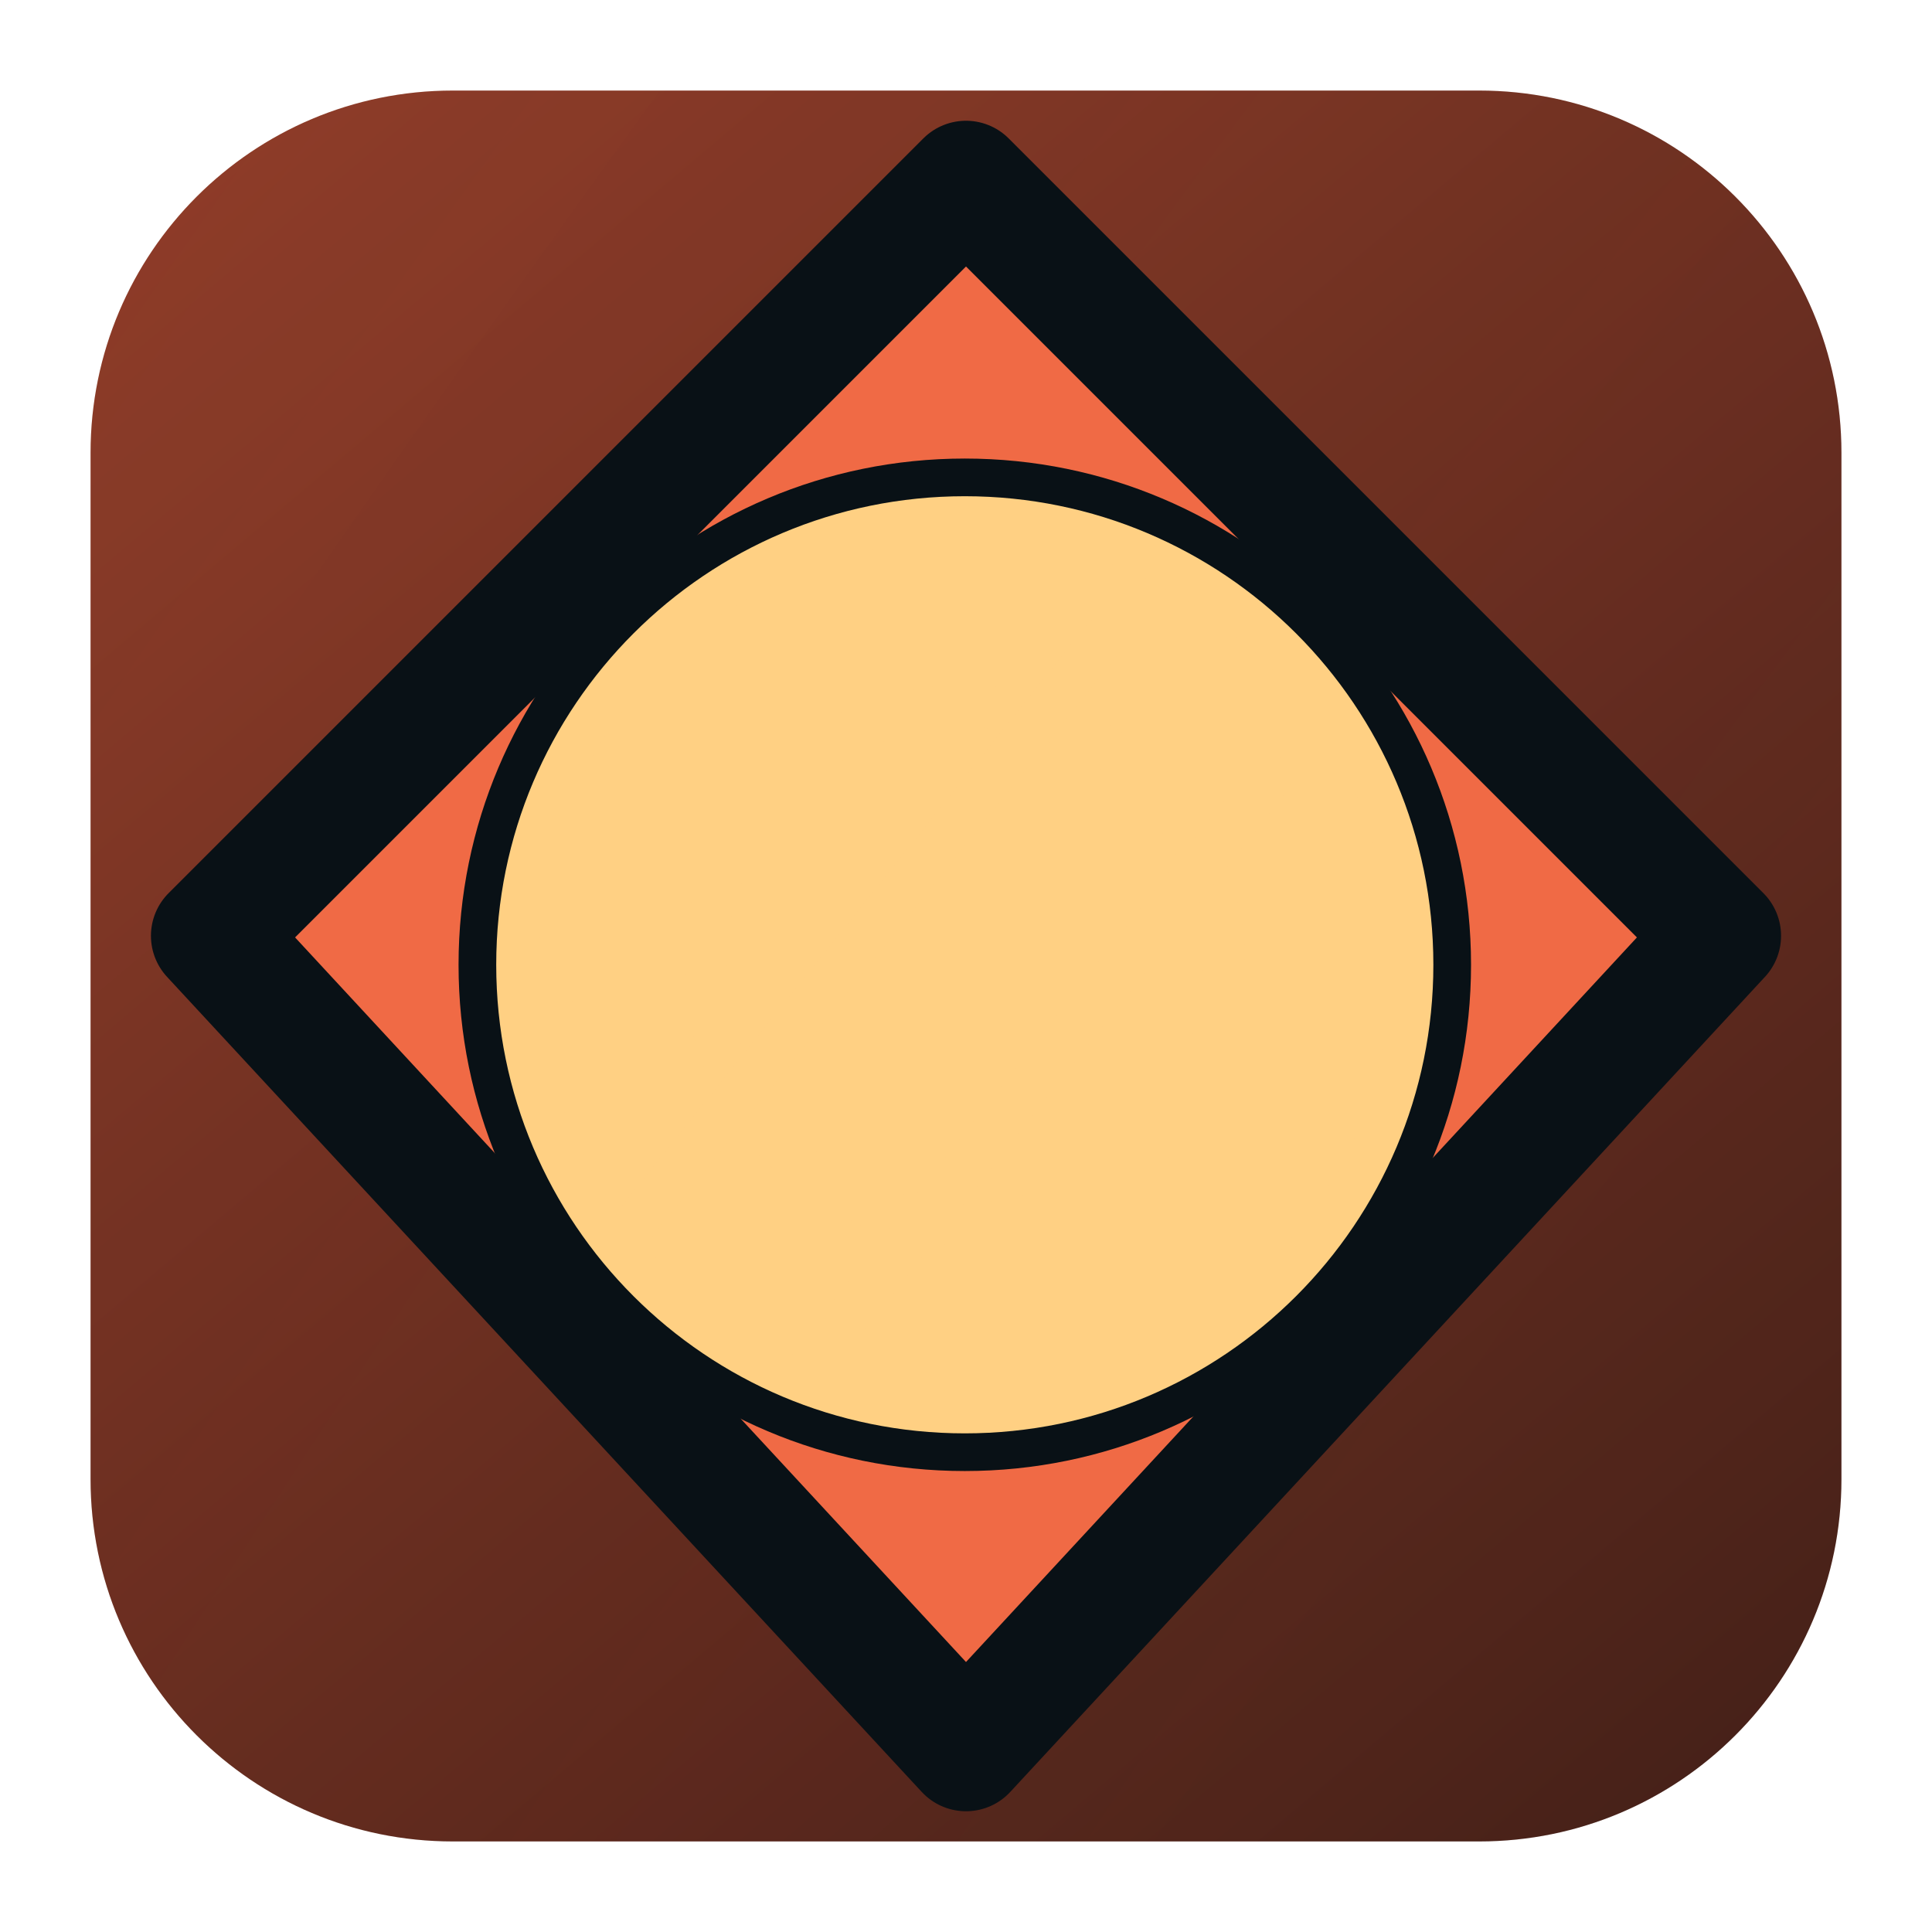
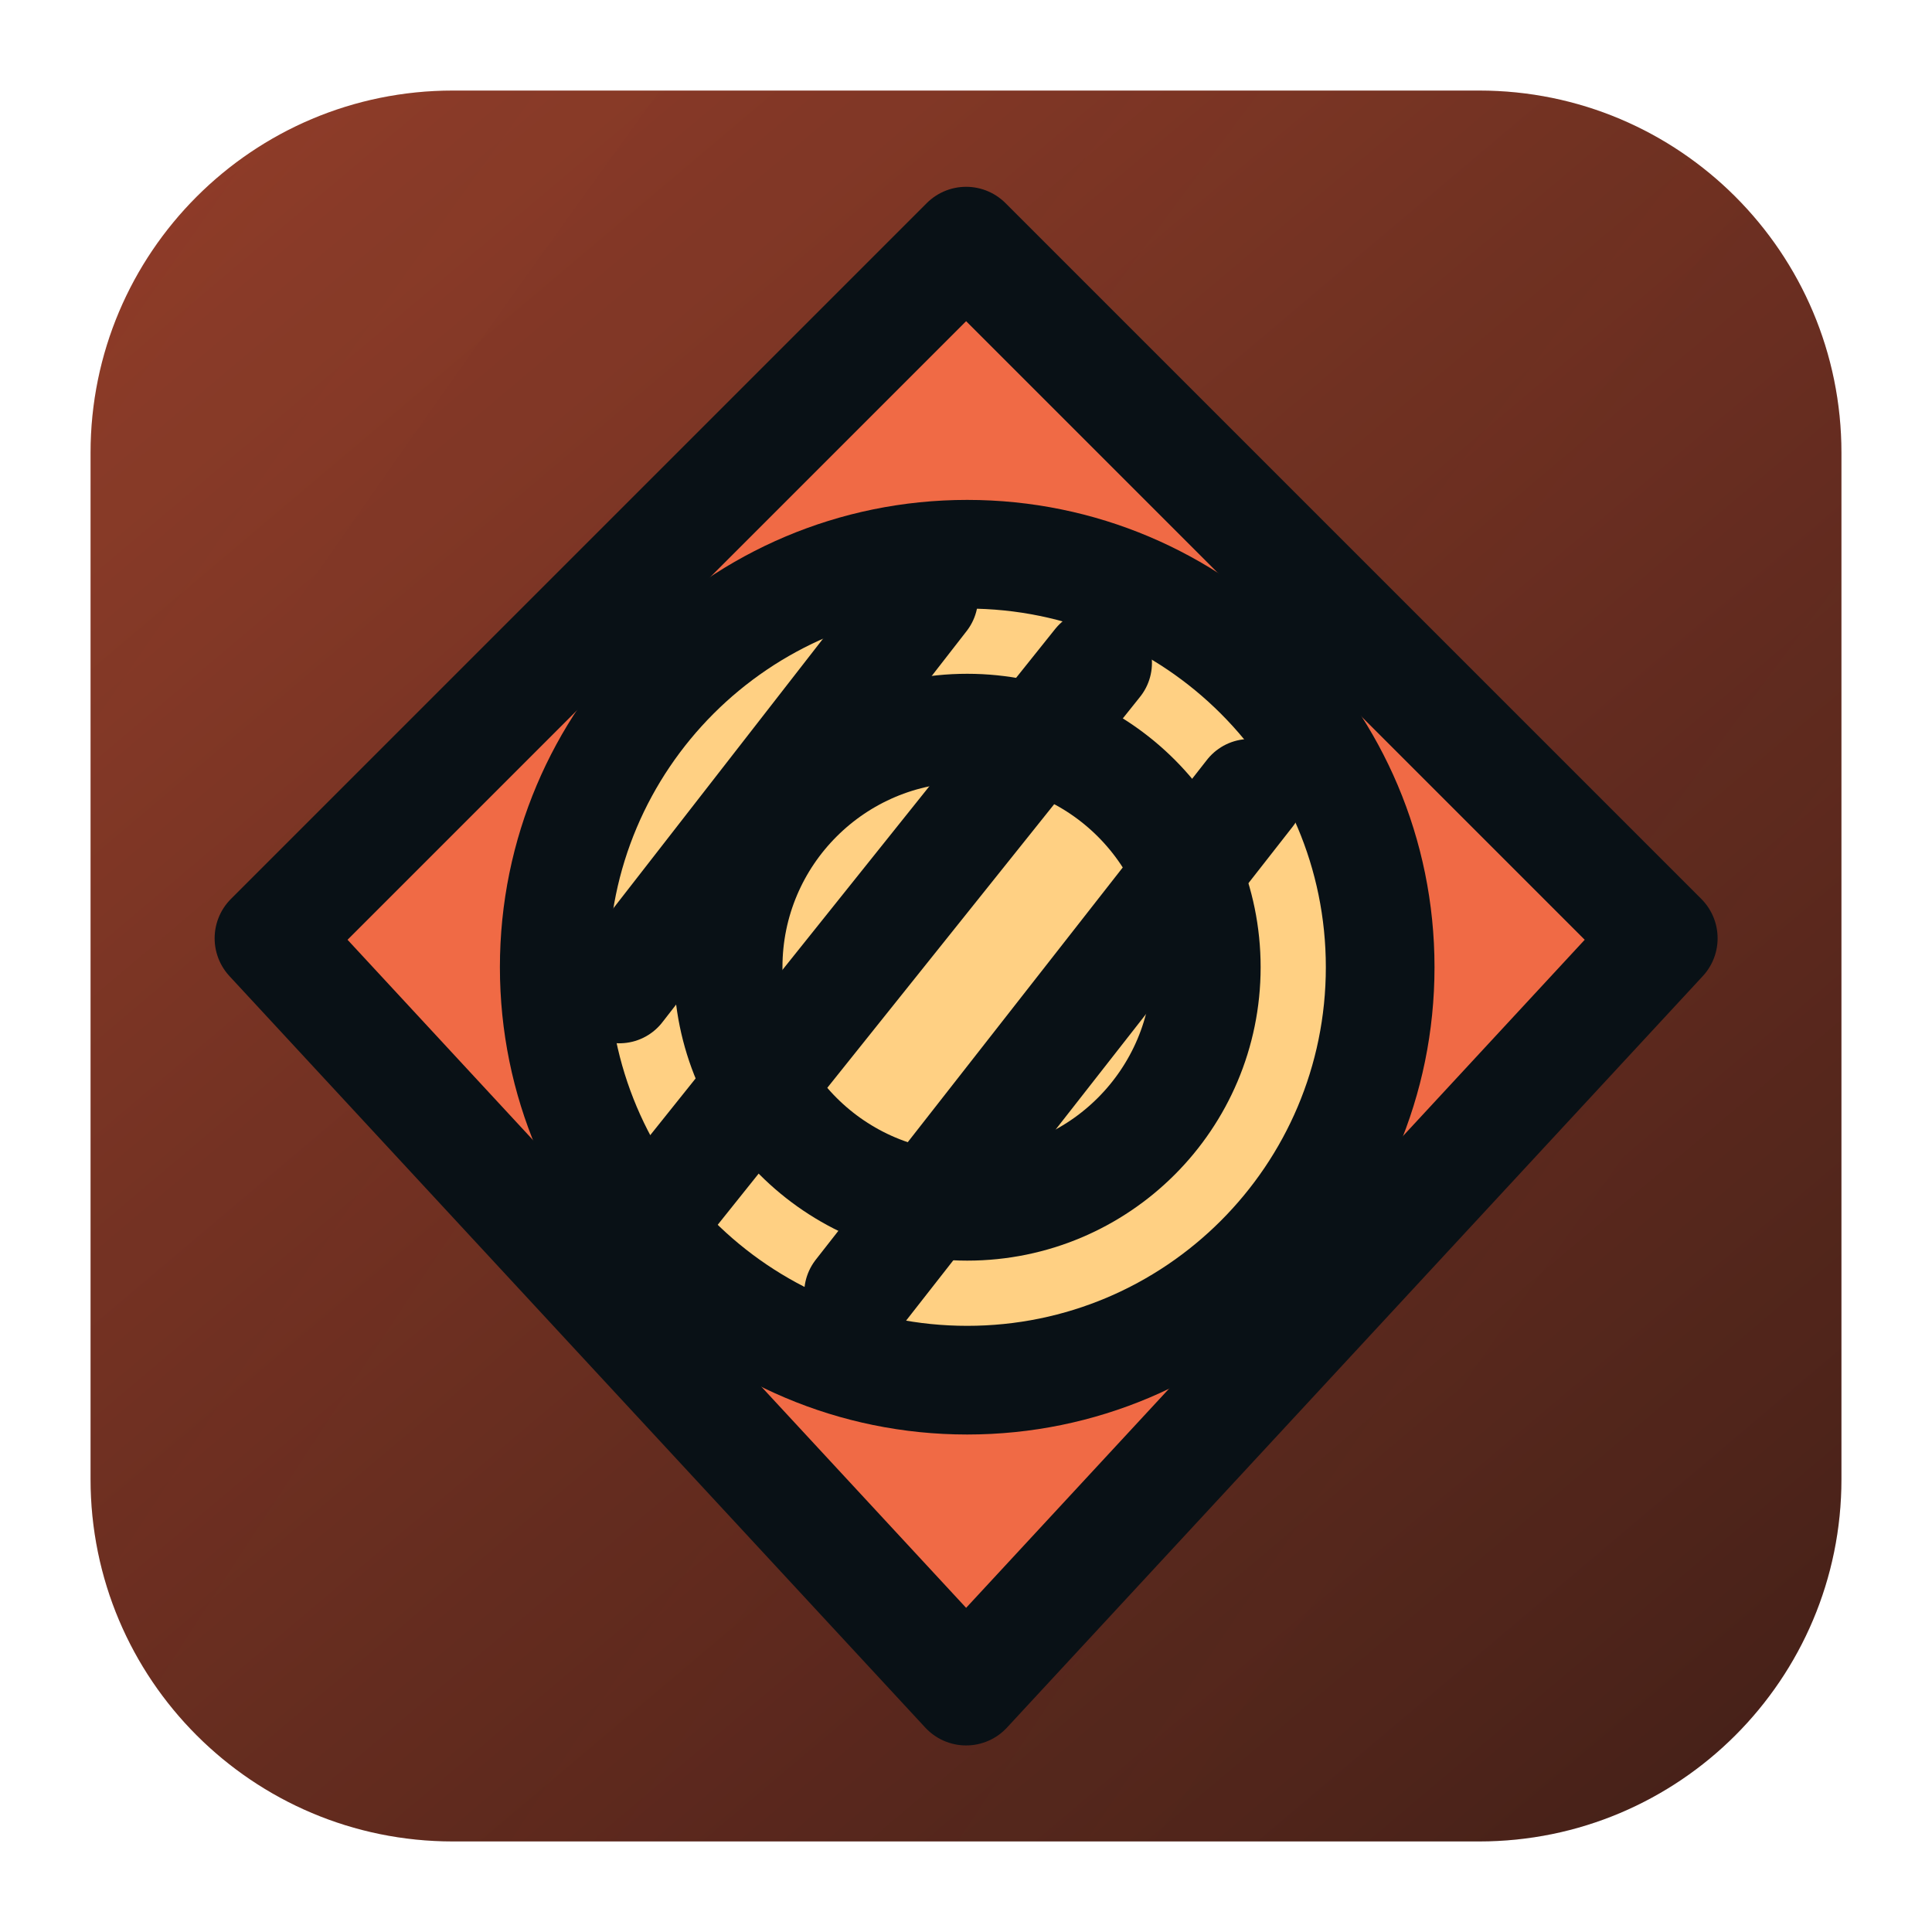
<svg xmlns="http://www.w3.org/2000/svg" viewBox="0 0 64 64" data-icon-canvas="full" data-icon-style="warrior-block" data-icon-kind="status" data-icon-key="bear-status-feral-aftershock">
  <defs>
    <linearGradient id="bg" x1="8" y1="4" x2="57" y2="62" gradientUnits="userSpaceOnUse">
      <stop stop-color="#873725" />
      <stop offset="1" stop-color="#351713" />
    </linearGradient>
    <radialGradient id="glow" cx="0" cy="0" r="1" gradientTransform="translate(23 18) rotate(48) scale(38)">
      <stop stop-color="#ffd083" stop-opacity=".3" />
      <stop offset="1" stop-color="#f06a45" stop-opacity="0" />
    </radialGradient>
  </defs>
  <rect x="3" y="3" width="58" height="58" rx="12" fill="url(#bg)" />
  <rect x="3" y="3" width="58" height="58" rx="12" fill="url(#glow)" />
-   <g data-icon-layer="core" fill="#f06a45" stroke="#091116" stroke-width="4" stroke-linejoin="round">
+   <g data-icon-layer="core" transform="translate(2.5 2.5) scale(.922)" fill="#f06a45" fill-opacity="1" stroke="#091116" stroke-width="4" stroke-linejoin="round">
    <path d="M32 6 57 31 32 58 7 31Z" />
  </g>
-   <g data-icon-layer="symbol-outline" transform="translate(7 7) scale(.78)" fill="#ffd083" stroke="#091116" stroke-width="5" stroke-linecap="round" stroke-linejoin="round">
-     <circle cx="32" cy="32" r="19" />
-     <circle cx="32" cy="32" r="11" />
-     <path d="M18 43l20-25m-11 29 18-23m-29 9 14-18" />
-   </g>
-   <g data-icon-layer="highlight" transform="translate(7 7) scale(.78)" fill="#ffd083" stroke="#ffd083" stroke-width="1.8" stroke-linecap="round" stroke-linejoin="round">
+   <g data-icon-layer="symbol-outline" transform="translate(9 9) scale(.72)" fill="#ffd083" stroke="#091116" stroke-width="5" stroke-linecap="round" stroke-linejoin="round">
    <circle cx="32" cy="32" r="19" />
    <circle cx="32" cy="32" r="11" />
    <path d="M18 43l20-25m-11 29 18-23m-29 9 14-18" />
  </g>
</svg>
